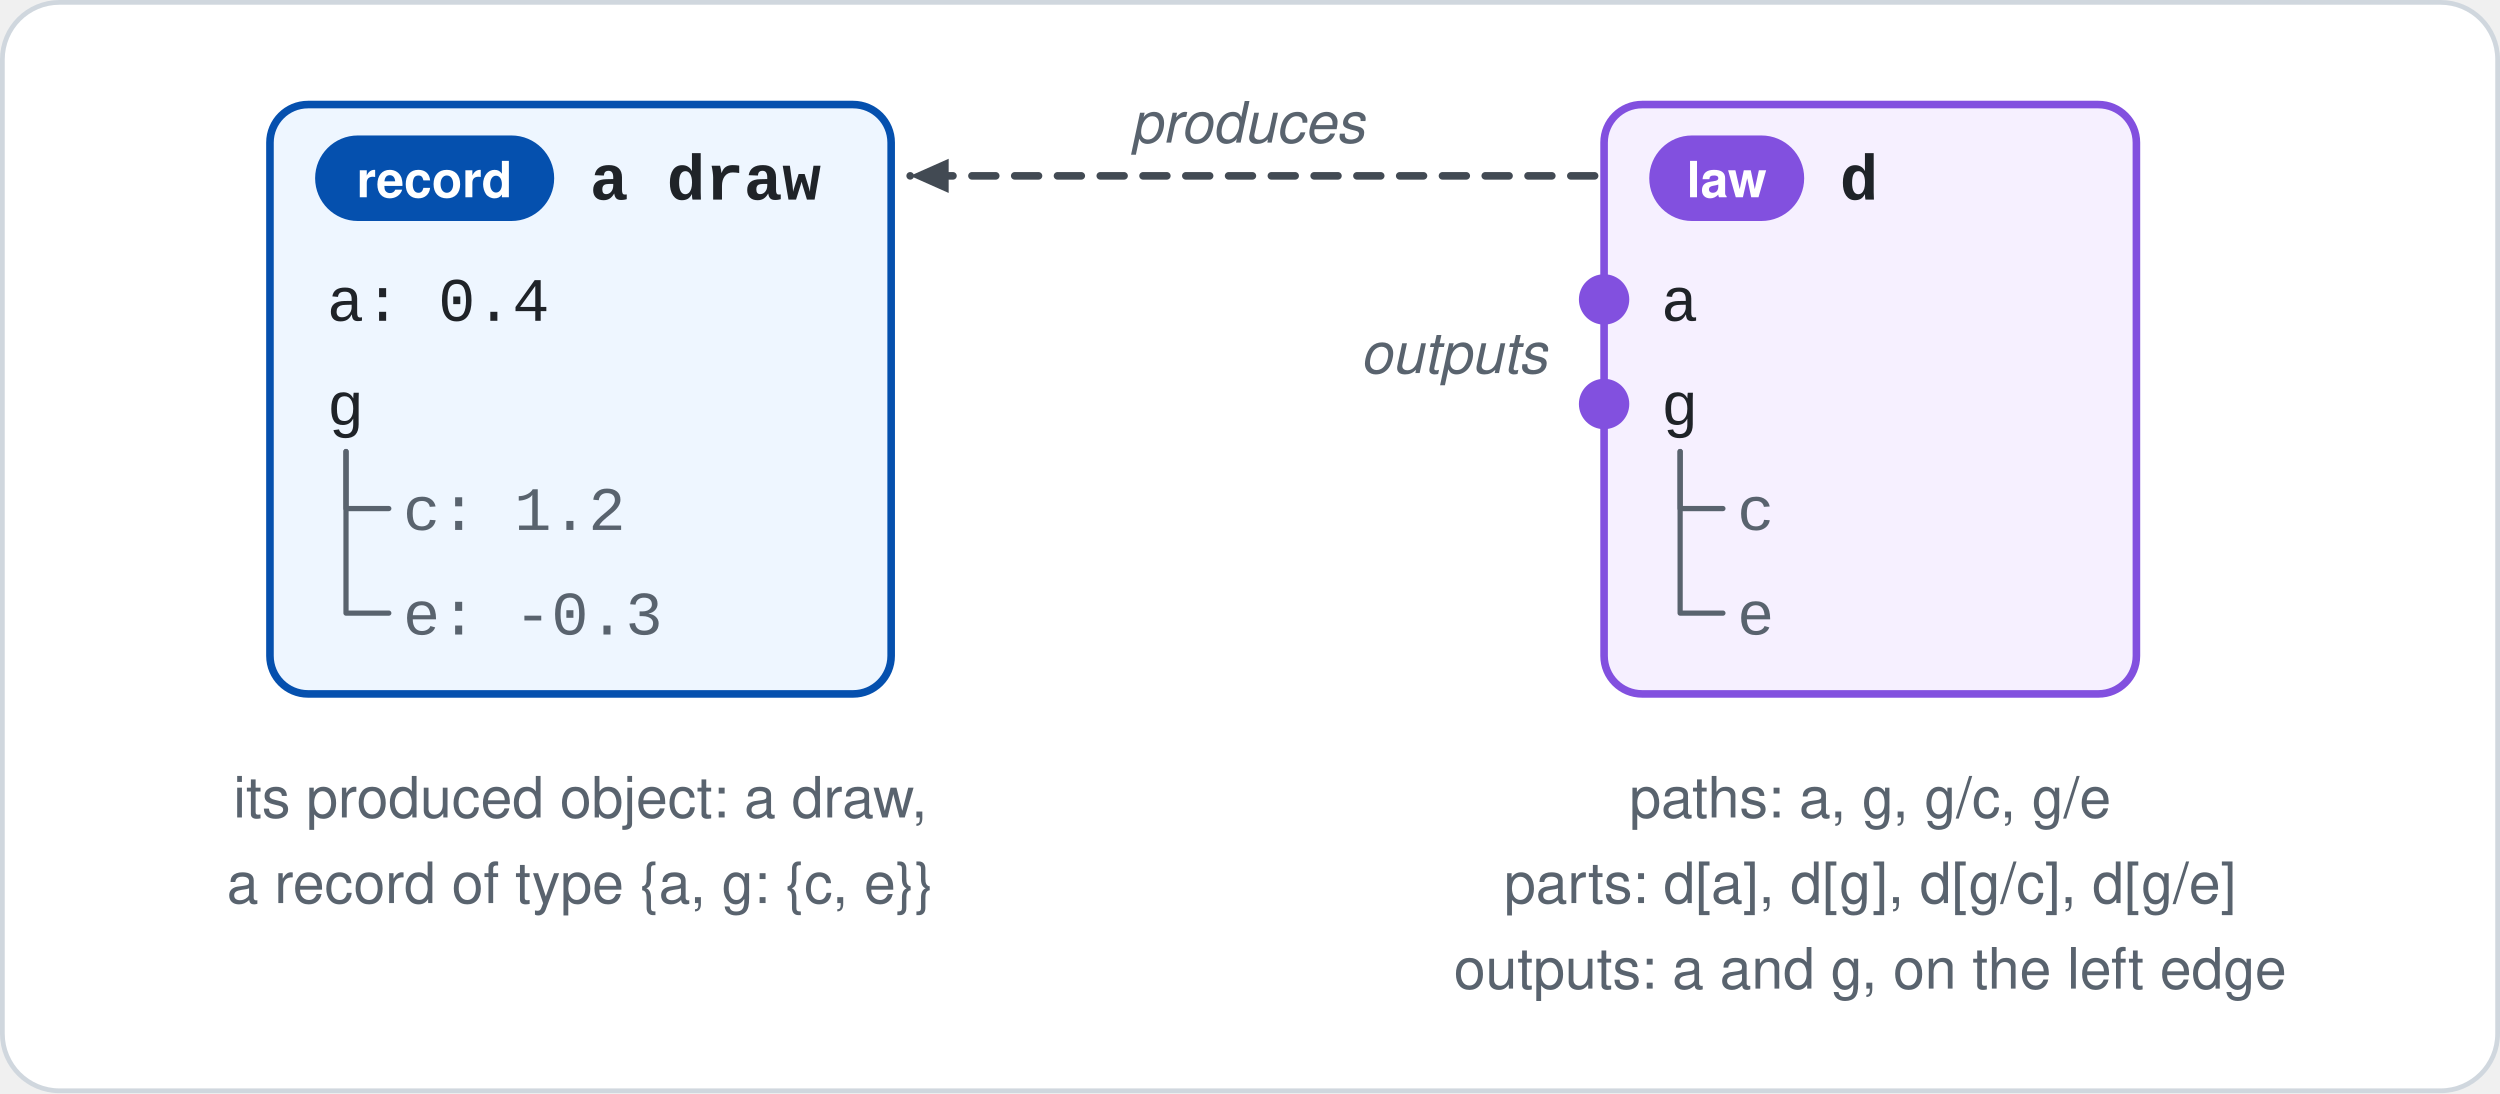
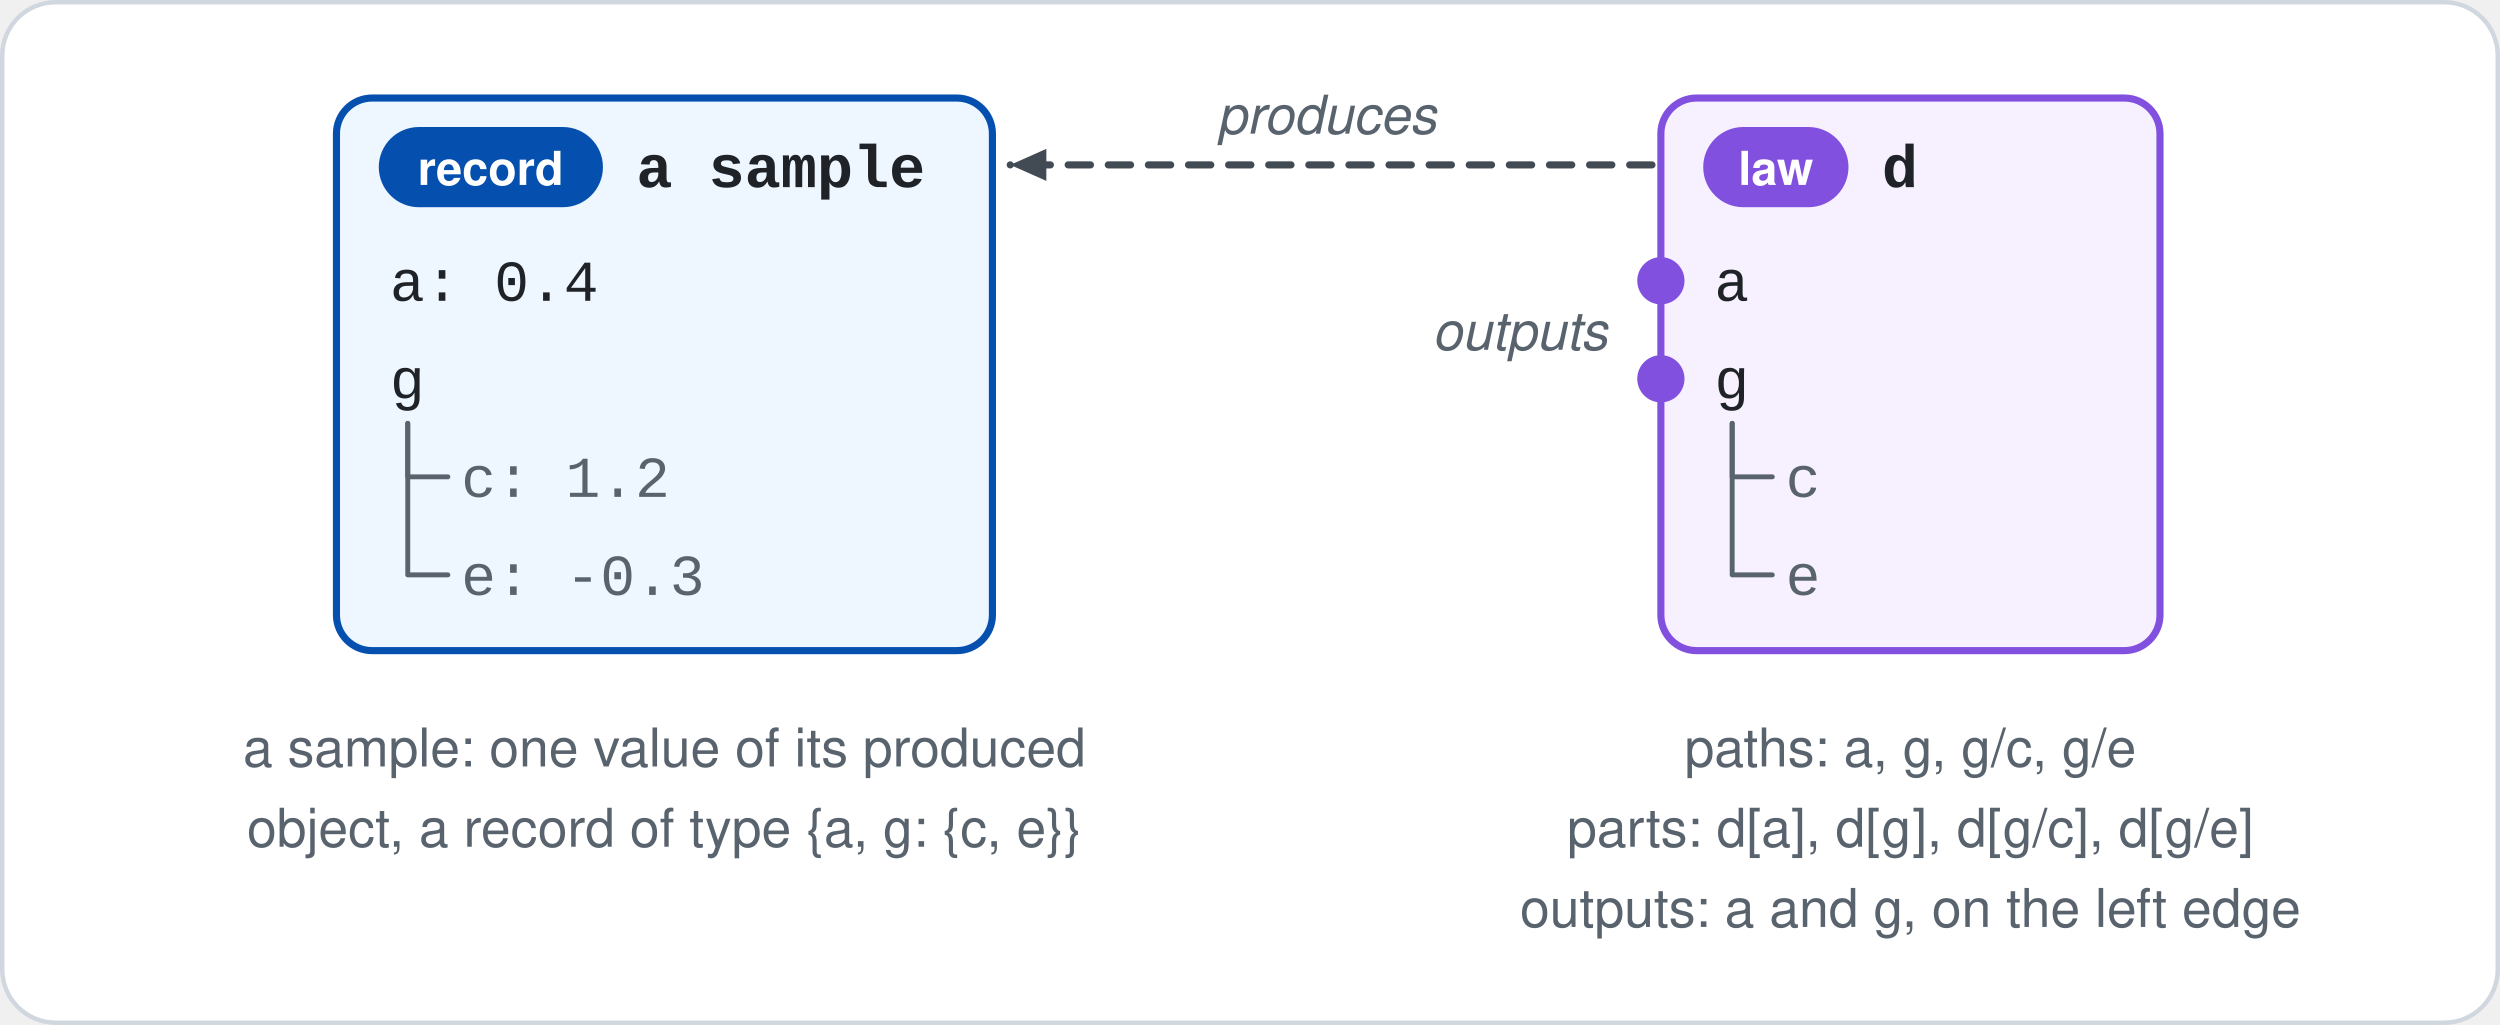
- <svg xmlns="http://www.w3.org/2000/svg" width="526" height="230" viewBox="0 0 526 230" role="img">
+ <svg xmlns="http://www.w3.org/2000/svg" width="561" height="230" viewBox="0 0 561 230" role="img">
  <defs>
    <marker id="arrow" viewBox="0 0 10 10" refX="9" refY="5" markerWidth="9" markerHeight="9" markerUnits="userSpaceOnUse" orient="auto-start-reverse">
      <path d="M 0 1 L 9 5 L 0 9 z" fill="#424a53" />
    </marker>
    <marker id="arrow-fault" viewBox="0 0 10 10" refX="9" refY="5" markerWidth="9" markerHeight="9" markerUnits="userSpaceOnUse" orient="auto-start-reverse">
      <path d="M 0 1 L 9 5 L 0 9 z" fill="#cf222e" />
    </marker>
  </defs>
-   <rect x="0.5" y="0.5" width="525" height="229" rx="12" fill="#ffffff" stroke="#d0d7de" />
-   <g transform="translate(56.8,22.0)">
-     <rect x="0.0" y="0.0" width="130.7" height="124.0" rx="8" fill="#eef6ff" stroke="#0550ae" stroke-width="1.6" />
+   <rect x="0.5" y="0.5" width="560" height="229" rx="12" fill="#ffffff" stroke="#d0d7de" />
+   <g transform="translate(75.5,22.0)">
+     <rect x="0.0" y="0.0" width="147.2" height="124.0" rx="8" fill="#eef6ff" stroke="#0550ae" stroke-width="1.6" />
    <rect x="10.0" y="7.0" width="49.3" height="17.0" rx="8.5" fill="#0550ae" stroke="#0550ae" stroke-width="1" />
    <text x="34.6" y="19.5" font-family="-apple-system, BlinkMacSystemFont, 'Segoe UI', Helvetica, Arial, sans-serif" font-size="10.5" font-weight="bold" fill="#ffffff" text-anchor="middle">record</text>
-     <text x="67.3" y="20.0" font-family="ui-monospace, SFMono-Regular, Menlo, Consolas, 'Liberation Mono', monospace" font-size="13.5" font-weight="bold" fill="#1f2328" text-anchor="start">a draw</text>
+     <text x="67.3" y="20.0" font-family="ui-monospace, SFMono-Regular, Menlo, Consolas, 'Liberation Mono', monospace" font-size="13.5" font-weight="bold" fill="#1f2328" text-anchor="start">a sample</text>
    <text x="12.0" y="45.5" font-family="ui-monospace, SFMono-Regular, Menlo, Consolas, 'Liberation Mono', monospace" font-size="13" font-weight="normal" fill="#1f2328" text-anchor="start">a: 0.4</text>
    <text x="12.0" y="67.5" font-family="ui-monospace, SFMono-Regular, Menlo, Consolas, 'Liberation Mono', monospace" font-size="13" font-weight="normal" fill="#1f2328" text-anchor="start">g</text>
    <text x="28.0" y="89.5" font-family="ui-monospace, SFMono-Regular, Menlo, Consolas, 'Liberation Mono', monospace" font-size="13" font-weight="normal" fill="#59636e" text-anchor="start">c: 1.2</text>
    <text x="28.0" y="111.5" font-family="ui-monospace, SFMono-Regular, Menlo, Consolas, 'Liberation Mono', monospace" font-size="13" font-weight="normal" fill="#59636e" text-anchor="start">e: -0.3</text>
    <path d="M 16.0,73.0 L 16.0,85.0 L 25.0,85.0" fill="none" stroke="#59636e" stroke-width="1.1" stroke-linejoin="round" stroke-linecap="round" />
    <path d="M 16.0,73.0 L 16.0,107.0 L 25.0,107.0" fill="none" stroke="#59636e" stroke-width="1.1" stroke-linejoin="round" stroke-linecap="round" />
-     <rect x="280.7" y="0.0" width="112.0" height="124.0" rx="8" fill="#f6f0ff" stroke="#8250df" stroke-width="1.6" />
-     <rect x="290.7" y="7.0" width="31.6" height="17.0" rx="8.5" fill="#8250df" stroke="#8250df" stroke-width="1" />
-     <text x="306.5" y="19.5" font-family="-apple-system, BlinkMacSystemFont, 'Segoe UI', Helvetica, Arial, sans-serif" font-size="10.5" font-weight="bold" fill="#ffffff" text-anchor="middle">law</text>
-     <text x="330.3" y="20.0" font-family="ui-monospace, SFMono-Regular, Menlo, Consolas, 'Liberation Mono', monospace" font-size="13.5" font-weight="bold" fill="#1f2328" text-anchor="start">d</text>
-     <text x="292.7" y="45.5" font-family="ui-monospace, SFMono-Regular, Menlo, Consolas, 'Liberation Mono', monospace" font-size="13" font-weight="normal" fill="#1f2328" text-anchor="start">a</text>
-     <text x="292.7" y="67.5" font-family="ui-monospace, SFMono-Regular, Menlo, Consolas, 'Liberation Mono', monospace" font-size="13" font-weight="normal" fill="#1f2328" text-anchor="start">g</text>
-     <text x="308.7" y="89.5" font-family="ui-monospace, SFMono-Regular, Menlo, Consolas, 'Liberation Mono', monospace" font-size="13" font-weight="normal" fill="#59636e" text-anchor="start">c</text>
-     <text x="308.7" y="111.5" font-family="ui-monospace, SFMono-Regular, Menlo, Consolas, 'Liberation Mono', monospace" font-size="13" font-weight="normal" fill="#59636e" text-anchor="start">e</text>
-     <path d="M 296.7,73.0 L 296.7,85.0 L 305.7,85.0" fill="none" stroke="#59636e" stroke-width="1.1" stroke-linejoin="round" stroke-linecap="round" />
-     <path d="M 296.7,73.0 L 296.7,107.0 L 305.7,107.0" fill="none" stroke="#59636e" stroke-width="1.1" stroke-linejoin="round" stroke-linecap="round" />
-     <circle cx="280.7" cy="41.0" r="4.5" fill="#8250df" stroke="#8250df" stroke-width="1.6" />
-     <circle cx="280.7" cy="63.0" r="4.5" fill="#8250df" stroke="#8250df" stroke-width="1.6" />
-     <path d="M 278.7,15.0 L 134.7,15.0" fill="none" stroke="#424a53" stroke-width="1.6" stroke-linejoin="round" stroke-linecap="round" stroke-dasharray="5 4" marker-end="url(#arrow)" />
-     <text x="205.7" y="8.0" font-family="-apple-system, BlinkMacSystemFont, 'Segoe UI', Helvetica, Arial, sans-serif" font-size="12" font-weight="normal" fill="#59636e" text-anchor="middle" font-style="italic">produces</text>
-     <text x="268.7" y="56.5" font-family="-apple-system, BlinkMacSystemFont, 'Segoe UI', Helvetica, Arial, sans-serif" font-size="12" font-weight="normal" fill="#59636e" text-anchor="end" font-style="italic">outputs</text>
-     <text x="65.3" y="150.0" font-family="-apple-system, BlinkMacSystemFont, 'Segoe UI', Helvetica, Arial, sans-serif" font-size="12" font-weight="normal" fill="#59636e" text-anchor="middle">its produced object: a draw,</text>
-     <text x="65.3" y="168.0" font-family="-apple-system, BlinkMacSystemFont, 'Segoe UI', Helvetica, Arial, sans-serif" font-size="12" font-weight="normal" fill="#59636e" text-anchor="middle">a record of type {a, g: {c, e}}</text>
-     <text x="336.7" y="150.0" font-family="-apple-system, BlinkMacSystemFont, 'Segoe UI', Helvetica, Arial, sans-serif" font-size="12" font-weight="normal" fill="#59636e" text-anchor="middle">paths: a, g, g/c, g/e</text>
-     <text x="336.7" y="168.0" font-family="-apple-system, BlinkMacSystemFont, 'Segoe UI', Helvetica, Arial, sans-serif" font-size="12" font-weight="normal" fill="#59636e" text-anchor="middle">parts: d[a], d[g], d[g/c], d[g/e]</text>
-     <text x="336.7" y="186.0" font-family="-apple-system, BlinkMacSystemFont, 'Segoe UI', Helvetica, Arial, sans-serif" font-size="12" font-weight="normal" fill="#59636e" text-anchor="middle">outputs: a and g, on the left edge</text>
+     <rect x="297.2" y="0.0" width="112.0" height="124.0" rx="8" fill="#f6f0ff" stroke="#8250df" stroke-width="1.6" />
+     <rect x="307.2" y="7.0" width="31.6" height="17.0" rx="8.5" fill="#8250df" stroke="#8250df" stroke-width="1" />
+     <text x="323.0" y="19.5" font-family="-apple-system, BlinkMacSystemFont, 'Segoe UI', Helvetica, Arial, sans-serif" font-size="10.5" font-weight="bold" fill="#ffffff" text-anchor="middle">law</text>
+     <text x="346.8" y="20.0" font-family="ui-monospace, SFMono-Regular, Menlo, Consolas, 'Liberation Mono', monospace" font-size="13.5" font-weight="bold" fill="#1f2328" text-anchor="start">d</text>
+     <text x="309.2" y="45.5" font-family="ui-monospace, SFMono-Regular, Menlo, Consolas, 'Liberation Mono', monospace" font-size="13" font-weight="normal" fill="#1f2328" text-anchor="start">a</text>
+     <text x="309.2" y="67.5" font-family="ui-monospace, SFMono-Regular, Menlo, Consolas, 'Liberation Mono', monospace" font-size="13" font-weight="normal" fill="#1f2328" text-anchor="start">g</text>
+     <text x="325.2" y="89.5" font-family="ui-monospace, SFMono-Regular, Menlo, Consolas, 'Liberation Mono', monospace" font-size="13" font-weight="normal" fill="#59636e" text-anchor="start">c</text>
+     <text x="325.2" y="111.5" font-family="ui-monospace, SFMono-Regular, Menlo, Consolas, 'Liberation Mono', monospace" font-size="13" font-weight="normal" fill="#59636e" text-anchor="start">e</text>
+     <path d="M 313.2,73.0 L 313.2,85.0 L 322.2,85.0" fill="none" stroke="#59636e" stroke-width="1.1" stroke-linejoin="round" stroke-linecap="round" />
+     <path d="M 313.2,73.0 L 313.2,107.0 L 322.2,107.0" fill="none" stroke="#59636e" stroke-width="1.1" stroke-linejoin="round" stroke-linecap="round" />
+     <circle cx="297.2" cy="41.0" r="4.5" fill="#8250df" stroke="#8250df" stroke-width="1.6" />
+     <circle cx="297.2" cy="63.0" r="4.5" fill="#8250df" stroke="#8250df" stroke-width="1.6" />
+     <path d="M 295.2,15.0 L 151.2,15.0" fill="none" stroke="#424a53" stroke-width="1.6" stroke-linejoin="round" stroke-linecap="round" stroke-dasharray="5 4" marker-end="url(#arrow)" />
+     <text x="222.2" y="8.0" font-family="-apple-system, BlinkMacSystemFont, 'Segoe UI', Helvetica, Arial, sans-serif" font-size="12" font-weight="normal" fill="#59636e" text-anchor="middle" font-style="italic">produces</text>
+     <text x="285.2" y="56.5" font-family="-apple-system, BlinkMacSystemFont, 'Segoe UI', Helvetica, Arial, sans-serif" font-size="12" font-weight="normal" fill="#59636e" text-anchor="end" font-style="italic">outputs</text>
+     <text x="73.6" y="150.0" font-family="-apple-system, BlinkMacSystemFont, 'Segoe UI', Helvetica, Arial, sans-serif" font-size="12" font-weight="normal" fill="#59636e" text-anchor="middle">a sample: one value of its produced</text>
+     <text x="73.6" y="168.0" font-family="-apple-system, BlinkMacSystemFont, 'Segoe UI', Helvetica, Arial, sans-serif" font-size="12" font-weight="normal" fill="#59636e" text-anchor="middle">object, a record of type {a, g: {c, e}}</text>
+     <text x="353.2" y="150.0" font-family="-apple-system, BlinkMacSystemFont, 'Segoe UI', Helvetica, Arial, sans-serif" font-size="12" font-weight="normal" fill="#59636e" text-anchor="middle">paths: a, g, g/c, g/e</text>
+     <text x="353.2" y="168.0" font-family="-apple-system, BlinkMacSystemFont, 'Segoe UI', Helvetica, Arial, sans-serif" font-size="12" font-weight="normal" fill="#59636e" text-anchor="middle">parts: d[a], d[g], d[g/c], d[g/e]</text>
+     <text x="353.2" y="186.0" font-family="-apple-system, BlinkMacSystemFont, 'Segoe UI', Helvetica, Arial, sans-serif" font-size="12" font-weight="normal" fill="#59636e" text-anchor="middle">outputs: a and g, on the left edge</text>
  </g>
</svg>
